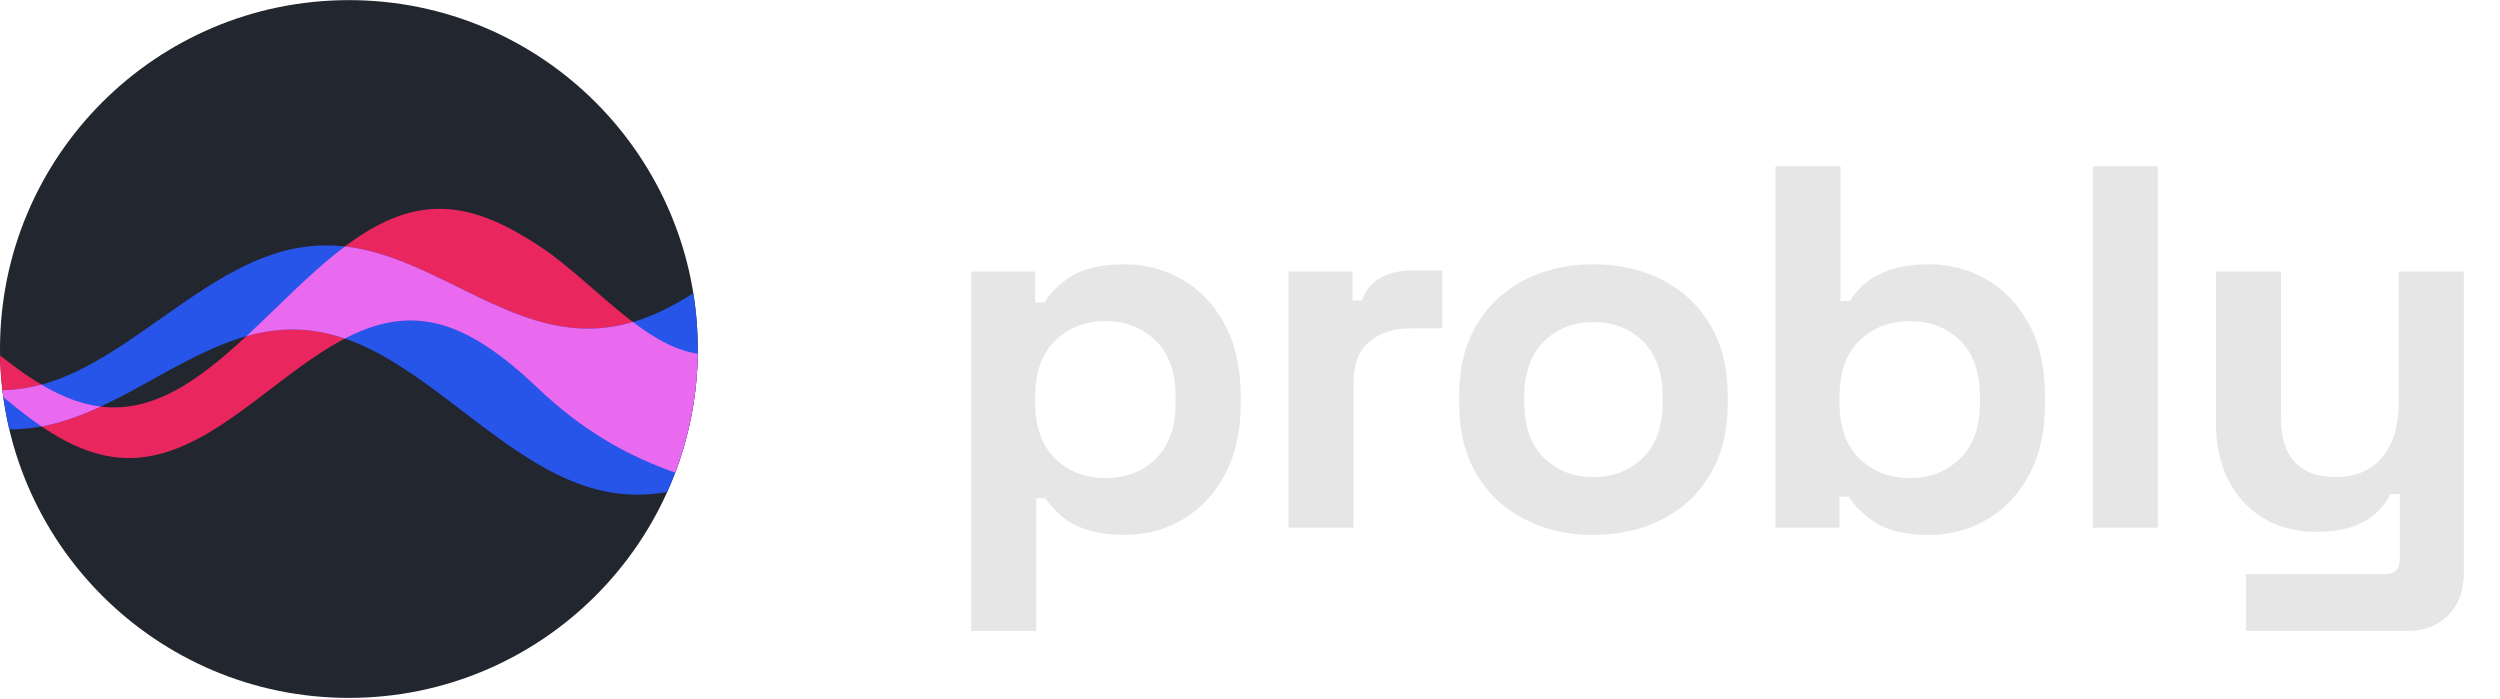
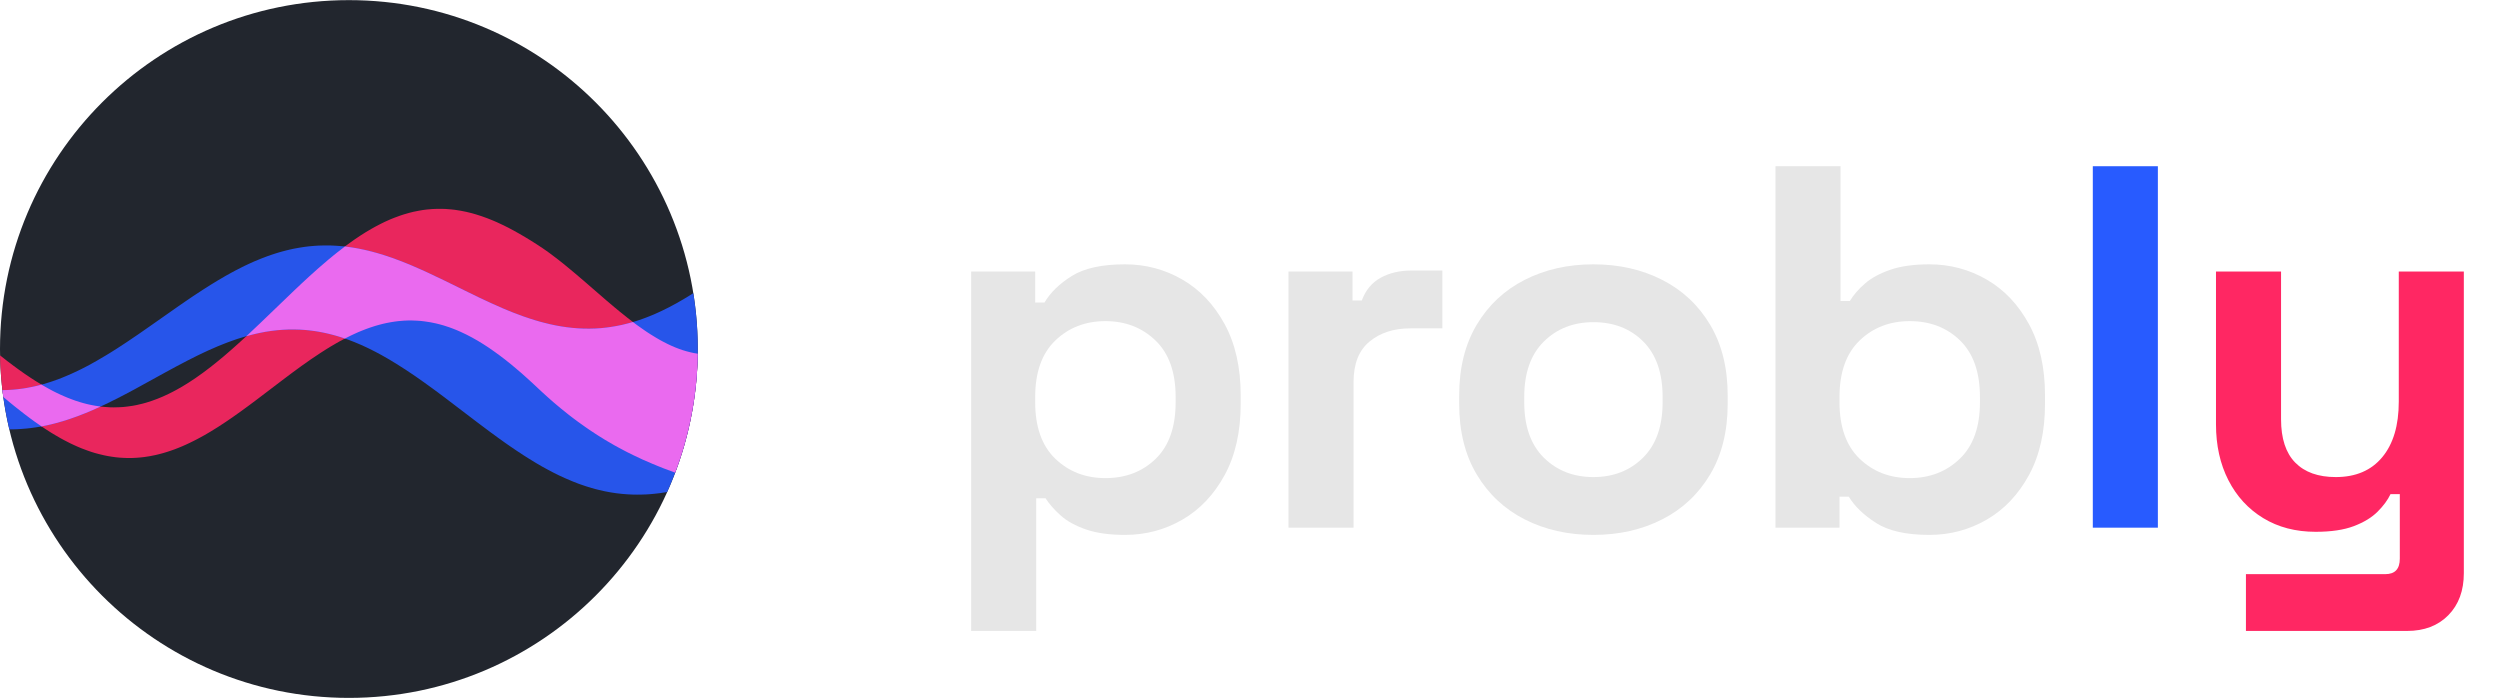
<svg xmlns="http://www.w3.org/2000/svg" viewBox="0 0 659.24 184.00" width="659" height="184" role="img" aria-label="probly">
  <g transform="translate(-8.000 -8.000) scale(1)">
    <circle cx="100" cy="100" r="92" fill="#22262e" />
    <path d="M8.88,112.66 10.50,114.01 12.00,115.23 13.50,116.42 15.00,117.57 16.50,118.68 17.50,119.40 19.00,120.44 20.00,121.11 21.50,122.07 22.50,122.67 24.00,123.54 25.00,124.08 26.50,124.85 27.50,125.32 28.50,125.77 29.50,126.19 31.00,126.75 32.00,127.10 33.00,127.41 34.00,127.68 35.50,128.04 36.50,128.24 37.50,128.40 38.50,128.54 39.50,128.64 40.50,128.70 41.50,128.74 43.00,128.73 44.00,128.68 45.00,128.60 46.00,128.49 47.50,128.26 49.00,127.96 50.00,127.72 51.00,127.45 52.00,127.15 53.00,126.82 54.00,126.47 55.00,126.08 56.00,125.67 57.00,125.23 58.00,124.76 59.00,124.27 60.00,123.76 61.00,123.22 62.00,122.67 63.50,121.79 65.50,120.55 67.50,119.24 69.50,117.87 71.50,116.45 73.50,114.99 75.50,113.50 82.50,108.18 85.00,106.30 87.50,104.47 90.00,102.71 92.50,101.04 94.00,100.08 95.00,99.46 96.50,98.58 97.50,98.01 99.00,97.21 100.00,96.70 101.50,95.99 102.50,95.54 104.00,94.93 105.00,94.55 106.50,94.05 107.50,93.75 109.00,93.35 110.00,93.13 111.50,92.85 112.50,92.71 114.00,92.56 115.00,92.50 116.50,92.47 117.50,92.50 118.50,92.56 119.50,92.66 121.00,92.86 122.00,93.04 123.00,93.26 124.00,93.51 125.00,93.79 126.00,94.11 127.00,94.46 128.50,95.05 129.50,95.49 130.50,95.95 131.50,96.45 132.50,96.98 133.50,97.54 134.50,98.13 136.00,99.07 137.00,99.73 138.00,100.42 139.00,101.14 140.00,101.88 142.00,103.43 144.00,105.08 146.00,106.80 148.00,108.60 151.00,111.40 152.00,112.31 153.50,113.64 155.50,115.35 157.50,116.97 159.50,118.51 161.50,119.97 162.50,120.67 164.00,121.69 165.00,122.35 166.50,123.31 167.50,123.92 169.00,124.81 170.00,125.38 171.50,126.20 173.00,126.99 174.50,127.75 177.00,128.94 178.50,129.61 180.00,130.25 181.50,130.87 183.00,131.47 186.03,132.60 186.72,130.73 187.36,128.86 187.96,126.98 188.52,125.08 189.10,122.90 189.58,120.98 190.01,119.05 190.39,117.12 190.74,115.17 191.05,113.22 191.31,111.26 191.53,109.30 191.71,107.33 191.84,105.36 191.94,103.39 191.99,101.24 191.00,101.07 190.50,100.97 190.00,100.85 189.00,100.59 188.50,100.44 187.50,100.12 186.50,99.75 185.50,99.34 184.00,98.65 183.00,98.14 182.00,97.60 180.50,96.72 179.50,96.10 178.50,95.45 177.00,94.41 175.00,92.95 173.50,91.80 171.50,90.20 170.00,88.96 168.00,87.27 162.00,82.07 159.50,79.94 157.00,77.87 155.50,76.67 154.50,75.90 153.00,74.77 152.00,74.05 151.00,73.36 149.50,72.37 148.00,71.42 146.50,70.51 145.00,69.63 143.50,68.79 142.00,67.99 140.50,67.25 139.00,66.55 138.00,66.12 136.50,65.52 135.00,64.98 133.50,64.50 132.50,64.21 131.00,63.84 129.50,63.54 128.00,63.30 127.00,63.19 125.50,63.07 124.50,63.04 123.00,63.05 122.00,63.09 120.50,63.22 119.50,63.35 118.50,63.52 117.00,63.82 116.00,64.07 114.50,64.50 113.50,64.83 112.00,65.38 111.00,65.78 109.50,66.45 108.50,66.94 107.00,67.72 106.00,68.28 104.50,69.16 103.00,70.11 101.50,71.12 100.50,71.83 99.00,72.92 98.00,73.69 96.50,74.87 95.50,75.68 94.00,76.93 91.50,79.10 89.00,81.36 86.00,84.16 83.50,86.55 76.50,93.29 73.00,96.59 71.00,98.42 69.00,100.20 67.00,101.93 65.50,103.17 63.50,104.77 61.50,106.28 59.50,107.70 58.00,108.69 57.00,109.32 56.00,109.93 54.50,110.78 53.50,111.31 52.50,111.81 51.00,112.51 49.50,113.13 48.00,113.68 46.50,114.16 45.50,114.43 44.00,114.78 43.00,114.97 41.50,115.18 40.50,115.29 39.50,115.35 38.00,115.39 37.00,115.37 35.50,115.27 34.50,115.17 33.00,114.94 32.00,114.75 30.50,114.40 29.50,114.13 28.00,113.66 27.00,113.30 25.50,112.71 24.50,112.28 23.00,111.59 21.50,110.82 20.00,110.00 19.00,109.42 17.50,108.51 16.00,107.54 14.50,106.53 13.00,105.47 11.50,104.37 10.00,103.24 8.02,101.68 8.05,103.10 8.13,104.80 8.23,106.49 8.36,108.17 8.59,110.42Z" fill="#e9265d" />
    <path d="M10.47,121.18 11.50,121.18 12.50,121.15 13.50,121.09 15.00,120.97 16.00,120.86 17.50,120.65 18.50,120.49 20.00,120.20 21.00,119.98 22.50,119.61 23.50,119.34 25.00,118.90 26.00,118.58 27.50,118.06 28.50,117.70 30.00,117.12 32.00,116.29 34.50,115.18 36.50,114.23 39.00,112.99 41.00,111.95 43.50,110.62 51.50,106.22 54.50,104.59 57.50,103.02 60.00,101.76 61.50,101.04 63.00,100.34 65.50,99.25 67.00,98.65 68.00,98.26 69.50,97.72 70.50,97.37 72.00,96.90 73.00,96.61 74.50,96.21 75.50,95.97 77.00,95.65 78.00,95.46 79.00,95.30 80.00,95.17 81.50,95.00 82.50,94.93 83.50,94.87 84.50,94.84 86.00,94.85 87.00,94.88 88.00,94.94 89.00,95.03 90.00,95.14 91.50,95.35 92.50,95.52 94.00,95.83 95.00,96.07 96.50,96.47 97.50,96.76 99.00,97.26 100.00,97.61 101.50,98.19 103.00,98.82 104.50,99.50 105.50,99.98 107.00,100.74 108.50,101.54 110.00,102.39 111.00,102.98 112.50,103.89 115.00,105.48 117.50,107.16 120.00,108.92 122.50,110.73 125.00,112.59 134.00,119.44 137.50,122.06 139.50,123.52 141.00,124.59 142.50,125.64 144.00,126.66 146.00,127.98 147.50,128.93 149.50,130.15 151.00,131.02 152.50,131.84 154.00,132.63 155.50,133.37 157.00,134.06 159.00,134.91 160.50,135.50 161.50,135.85 162.50,136.19 164.00,136.65 165.00,136.93 166.00,137.18 167.50,137.52 169.00,137.80 170.50,138.03 172.00,138.20 173.50,138.32 175.00,138.39 176.00,138.40 177.00,138.39 178.50,138.34 179.50,138.27 180.50,138.18 182.00,138.01 183.91,137.72 184.56,136.25 185.21,134.68 185.84,133.11 186.43,131.52 187.00,129.93 187.53,128.32 188.04,126.71 188.52,125.08 188.96,123.45 189.38,121.81 189.76,120.16 190.12,118.50 190.39,117.12 190.69,115.45 190.96,113.78 191.20,112.10 191.41,110.42 191.58,108.74 191.73,107.05 191.84,105.36 191.93,103.67 191.98,101.98 192.00,100.28 191.99,98.59 191.95,96.90 191.87,95.20 191.77,93.51 191.64,91.83 191.47,90.14 191.27,88.46 191.05,86.78 190.81,85.28 189.50,86.11 188.50,86.71 186.50,87.87 184.50,88.95 182.50,89.94 181.50,90.40 180.50,90.85 179.50,91.26 178.50,91.66 177.50,92.03 176.50,92.38 175.50,92.70 174.50,93.00 173.50,93.27 172.50,93.52 171.50,93.75 170.50,93.94 169.50,94.12 168.50,94.27 167.50,94.39 166.50,94.49 165.50,94.56 164.50,94.61 163.50,94.63 162.50,94.63 161.50,94.60 160.50,94.55 159.50,94.48 158.50,94.38 157.00,94.19 156.00,94.04 155.00,93.86 153.50,93.56 151.50,93.08 150.00,92.67 148.00,92.07 146.00,91.39 144.00,90.65 142.50,90.06 140.50,89.23 138.50,88.35 136.50,87.44 133.00,85.77 126.00,82.34 123.00,80.89 120.50,79.72 118.00,78.59 116.50,77.95 115.00,77.33 112.50,76.36 111.00,75.82 110.00,75.48 108.50,75.01 107.50,74.71 106.00,74.30 104.50,73.93 103.00,73.61 102.00,73.42 100.50,73.17 99.00,72.97 97.50,72.83 96.50,72.76 95.00,72.69 93.50,72.69 92.00,72.73 91.00,72.79 89.50,72.92 88.50,73.04 87.00,73.27 85.50,73.54 84.50,73.76 83.50,74.00 82.50,74.26 81.50,74.54 80.50,74.85 79.50,75.18 78.50,75.53 77.00,76.10 75.00,76.92 74.00,77.37 72.50,78.07 71.50,78.57 70.00,79.34 69.00,79.88 67.50,80.71 65.50,81.88 63.50,83.10 61.50,84.37 59.00,86.01 57.00,87.37 55.00,88.75 47.50,94.01 44.50,96.10 41.50,98.13 39.00,99.77 37.50,100.72 36.00,101.64 33.50,103.11 32.00,103.95 31.00,104.49 29.50,105.26 28.50,105.75 27.00,106.45 26.00,106.89 24.50,107.52 23.50,107.91 22.00,108.45 21.00,108.78 19.50,109.24 18.50,109.51 17.00,109.87 16.00,110.09 14.50,110.36 13.50,110.50 12.00,110.68 11.00,110.76 10.00,110.81 8.64,110.85 9.00,113.50 9.21,114.89 9.45,116.28 9.71,117.67 10.05,119.33Z" fill="#2755ea" />
    <path d="M8.88,112.66 10.50,114.01 12.00,115.23 14.50,117.19 16.00,118.32 17.00,119.05 18.95,120.41 20.50,120.09 21.50,119.86 22.50,119.61 24.50,119.05 26.50,118.41 28.50,117.70 30.50,116.92 32.50,116.08 34.52,115.17 33.00,114.94 32.00,114.75 31.00,114.53 30.00,114.27 29.00,113.98 28.00,113.66 27.00,113.30 26.00,112.92 25.00,112.50 24.00,112.06 23.00,111.59 22.00,111.09 21.00,110.56 20.00,110.00 18.95,109.39 17.50,109.76 16.50,109.98 15.00,110.27 14.00,110.43 12.50,110.62 11.50,110.72 10.00,110.81 8.64,110.85ZM98.95,97.24 100.50,96.46 101.50,95.99 102.50,95.54 103.50,95.13 104.50,94.74 105.50,94.38 107.00,93.89 108.00,93.61 109.00,93.35 110.00,93.13 111.00,92.94 112.00,92.78 113.00,92.65 114.50,92.52 115.50,92.48 116.50,92.47 118.00,92.53 119.00,92.60 120.00,92.72 121.50,92.95 123.00,93.26 124.00,93.51 125.00,93.79 126.50,94.28 127.50,94.65 128.50,95.05 129.50,95.49 131.00,96.20 132.50,96.98 134.00,97.83 135.50,98.75 137.00,99.73 138.50,100.78 140.00,101.88 141.00,102.64 142.50,103.83 143.50,104.66 145.00,105.93 146.00,106.80 147.50,108.15 149.00,109.53 151.00,111.40 152.50,112.76 154.00,114.08 156.00,115.76 158.00,117.36 159.00,118.13 160.50,119.25 162.50,120.67 163.50,121.36 165.00,122.35 166.00,122.99 167.50,123.92 168.50,124.51 170.00,125.38 171.00,125.93 172.50,126.73 173.50,127.25 175.00,127.99 177.50,129.17 180.00,130.25 181.50,130.87 183.00,131.47 186.03,132.60 186.72,130.73 187.36,128.86 187.96,126.98 188.52,125.08 189.10,122.90 189.58,120.98 190.01,119.05 190.39,117.12 190.74,115.17 191.05,113.22 191.31,111.26 191.53,109.30 191.71,107.33 191.84,105.36 191.94,103.39 191.99,101.24 191.00,101.07 190.00,100.85 189.00,100.59 188.00,100.29 187.00,99.94 186.00,99.55 185.00,99.12 184.00,98.65 183.00,98.14 182.00,97.60 181.00,97.02 179.50,96.10 178.50,95.45 177.50,94.76 176.00,93.70 174.90,92.88 173.50,93.27 172.00,93.64 170.50,93.94 169.00,94.19 168.00,94.33 166.50,94.49 165.00,94.59 163.50,94.63 162.00,94.62 160.50,94.55 159.00,94.43 157.50,94.26 156.00,94.04 154.50,93.77 153.00,93.45 151.50,93.08 150.50,92.82 149.00,92.38 147.50,91.90 146.00,91.39 145.00,91.03 143.50,90.46 142.00,89.86 140.50,89.23 137.50,87.90 134.50,86.50 131.50,85.04 125.00,81.85 121.00,79.95 119.00,79.04 117.00,78.16 115.00,77.33 113.50,76.74 111.50,76.00 109.50,75.32 107.50,74.71 106.00,74.30 104.00,73.82 102.50,73.51 101.50,73.33 100.50,73.17 98.95,72.97 97.00,74.47 96.00,75.27 94.50,76.51 92.00,78.66 89.50,80.90 87.50,82.75 85.50,84.64 76.50,93.29 72.97,96.62 74.50,96.21 75.50,95.97 76.50,95.75 78.00,95.46 79.50,95.23 81.00,95.05 82.50,94.93 84.00,94.85 85.50,94.84 87.00,94.88 88.50,94.98 89.50,95.08 91.00,95.27 92.00,95.43 93.00,95.62 94.00,95.83 95.00,96.07 96.00,96.33 97.00,96.61 98.00,96.92Z" fill="#ea6aef" />
  </g>
-   <path d="M70 200V-496H194V-436H212Q229 -465 265.0 -487.5Q301 -510 368 -510Q428 -510 479.0 -480.5Q530 -451 561.0 -394.0Q592 -337 592 -256V-240Q592 -159 561.0 -102.0Q530 -45 479.0 -15.5Q428 14 368 14Q323 14 292.5 3.5Q262 -7 243.5 -23.5Q225 -40 214 -57H196V200ZM330 -96Q389 -96 427.5 -133.5Q466 -171 466 -243V-253Q466 -325 427.0 -362.5Q388 -400 330 -400Q272 -400 233.0 -362.5Q194 -325 194 -253V-243Q194 -171 233.0 -133.5Q272 -96 330 -96ZM684.562 0V-496H808.562V-440H826.562Q837.562 -470 863.062 -484.0Q888.562 -498 922.562 -498H982.562V-386H920.562Q872.562 -386 841.562 -360.5Q810.562 -335 810.562 -282V0ZM1275.125 14Q1201.125 14 1142.125 -16.0Q1083.125 -46 1049.125 -103.0Q1015.125 -160 1015.125 -240V-256Q1015.125 -336 1049.125 -393.0Q1083.125 -450 1142.125 -480.0Q1201.125 -510 1275.125 -510Q1349.125 -510 1408.125 -480.0Q1467.125 -450 1501.125 -393.0Q1535.125 -336 1535.125 -256V-240Q1535.125 -160 1501.125 -103.0Q1467.125 -46 1408.125 -16.0Q1349.125 14 1275.125 14ZM1275.125 -98Q1333.125 -98 1371.125 -135.5Q1409.125 -173 1409.125 -243V-253Q1409.125 -323 1371.625 -360.5Q1334.125 -398 1275.125 -398Q1217.125 -398 1179.125 -360.5Q1141.125 -323 1141.125 -253V-243Q1141.125 -173 1179.125 -135.5Q1217.125 -98 1275.125 -98ZM1925.688 14Q1858.688 14 1822.688 -9.0Q1786.688 -32 1769.688 -60H1751.688V0H1627.688V-700H1753.688V-439H1771.688Q1782.688 -457 1801.188 -473.0Q1819.688 -489 1850.188 -499.5Q1880.688 -510 1925.688 -510Q1985.688 -510 2036.688 -480.5Q2087.688 -451 2118.688 -394.0Q2149.688 -337 2149.688 -256V-240Q2149.688 -159 2118.688 -102.0Q2087.688 -45 2036.688 -15.5Q1985.688 14 1925.688 14ZM1887.688 -96Q1945.688 -96 1984.688 -133.5Q2023.688 -171 2023.688 -243V-253Q2023.688 -325 1985.188 -362.5Q1946.688 -400 1887.688 -400Q1829.688 -400 1790.688 -362.5Q1751.688 -325 1751.688 -253V-243Q1751.688 -171 1790.688 -133.5Q1829.688 -96 1887.688 -96ZM2242.25 0V-700H2368.25V0ZM2538.812 200V90H2808.812Q2836.812 90 2836.812 60V-65H2818.812Q2810.812 -48 2793.812 -31.0Q2776.812 -14 2747.812 -3.0Q2718.812 8 2673.812 8Q2615.812 8 2572.312 -18.5Q2528.812 -45 2504.812 -92.0Q2480.812 -139 2480.812 -200V-496H2606.812V-210Q2606.812 -154 2634.312 -126.0Q2661.812 -98 2712.812 -98Q2770.812 -98 2802.812 -136.5Q2834.812 -175 2834.812 -244V-496H2960.812V88Q2960.812 139 2930.812 169.5Q2900.812 200 2850.812 200Z" fill="#E6E6E6" transform="translate(246.560 139.111) scale(0.13616)" />
+   <path d="M256.091 166.343V71.576H272.975V79.746H275.426Q277.741 75.797 282.642 72.733Q287.544 69.67 296.667 69.67Q304.836 69.67 311.781 73.686Q318.725 77.703 322.946 85.464Q327.167 93.225 327.167 104.254V106.433Q327.167 117.462 322.946 125.223Q318.725 132.984 311.781 137.001Q304.836 141.018 296.667 141.018Q290.54 141.018 286.387 139.588Q282.234 138.158 279.715 135.912Q277.196 133.665 275.698 131.35H273.247V166.343ZM291.493 126.04Q299.526 126.04 304.768 120.934Q310.011 115.828 310.011 106.024V104.663Q310.011 94.859 304.7 89.753Q299.39 84.647 291.493 84.647Q283.596 84.647 278.285 89.753Q272.975 94.859 272.975 104.663V106.024Q272.975 115.828 278.285 120.934Q283.596 126.04 291.493 126.04Z" fill="#E6E6E6" />
+   <path d="M339.77 139.111V71.576H356.654V79.201H359.105Q360.603 75.116 364.075 73.21Q367.547 71.304 372.176 71.304H380.346V86.554H371.904Q365.368 86.554 361.147 90.026Q356.926 93.498 356.926 100.714V139.111Z" fill="#E6E6E6" />
+   <path d="M420.181 141.018Q410.105 141.018 402.072 136.933Q394.038 132.848 389.409 125.087Q384.779 117.326 384.779 106.433V104.254Q384.779 93.362 389.409 85.6Q394.038 77.839 402.072 73.755Q410.105 69.67 420.181 69.67Q430.257 69.67 438.29 73.755Q446.324 77.839 450.953 85.6Q455.583 93.362 455.583 104.254V106.433Q455.583 117.326 450.953 125.087Q446.324 132.848 438.29 136.933Q430.257 141.018 420.181 141.018ZM420.181 125.768Q428.078 125.768 433.252 120.662Q438.426 115.556 438.426 106.024V104.663Q438.426 95.132 433.32 90.026Q428.214 84.92 420.181 84.92Q412.284 84.92 407.11 90.026Q401.936 95.132 401.936 104.663V106.024Q401.936 115.556 407.11 120.662Q412.284 125.768 420.181 125.768Z" fill="#E6E6E6" />
+   <path d="M508.762 141.018Q499.639 141.018 494.737 137.886Q489.835 134.754 487.521 130.942H485.07V139.111H468.186V43.799H485.342V79.337H487.793Q489.291 76.886 491.81 74.708Q494.329 72.529 498.482 71.099Q502.634 69.67 508.762 69.67Q516.931 69.67 523.875 73.686Q530.82 77.703 535.04 85.464Q539.261 93.225 539.261 104.254V106.433Q539.261 117.462 535.04 125.223Q530.82 132.984 523.875 137.001Q516.931 141.018 508.762 141.018ZM503.588 126.04Q511.485 126.04 516.795 120.934Q522.105 115.828 522.105 106.024V104.663Q522.105 94.859 516.863 89.753Q511.621 84.647 503.588 84.647Q495.69 84.647 490.38 89.753Q485.07 94.859 485.07 104.663V106.024Q485.07 115.828 490.38 120.934Q495.69 126.04 503.588 126.04Z" fill="#E6E6E6" />
+   <path d="M551.865 139.111V43.799H569.021V139.111Z" fill="#285bff" />
+   <path d="M592.245 166.343V151.366H629.008Q632.82 151.366 632.82 147.281V130.261H630.37Q629.28 132.576 626.966 134.89Q624.651 137.205 620.702 138.703Q616.754 140.201 610.626 140.201Q602.729 140.201 596.806 136.592Q590.883 132.984 587.615 126.585Q584.347 120.185 584.347 111.879V71.576H601.504V110.518Q601.504 118.143 605.248 121.955Q608.992 125.768 615.937 125.768Q623.834 125.768 628.191 120.526Q632.548 115.283 632.548 105.888V71.576H649.704V151.093Q649.704 158.038 645.619 162.19Q641.535 166.343 634.727 166.343Z" fill="#ff2763" />
</svg>
